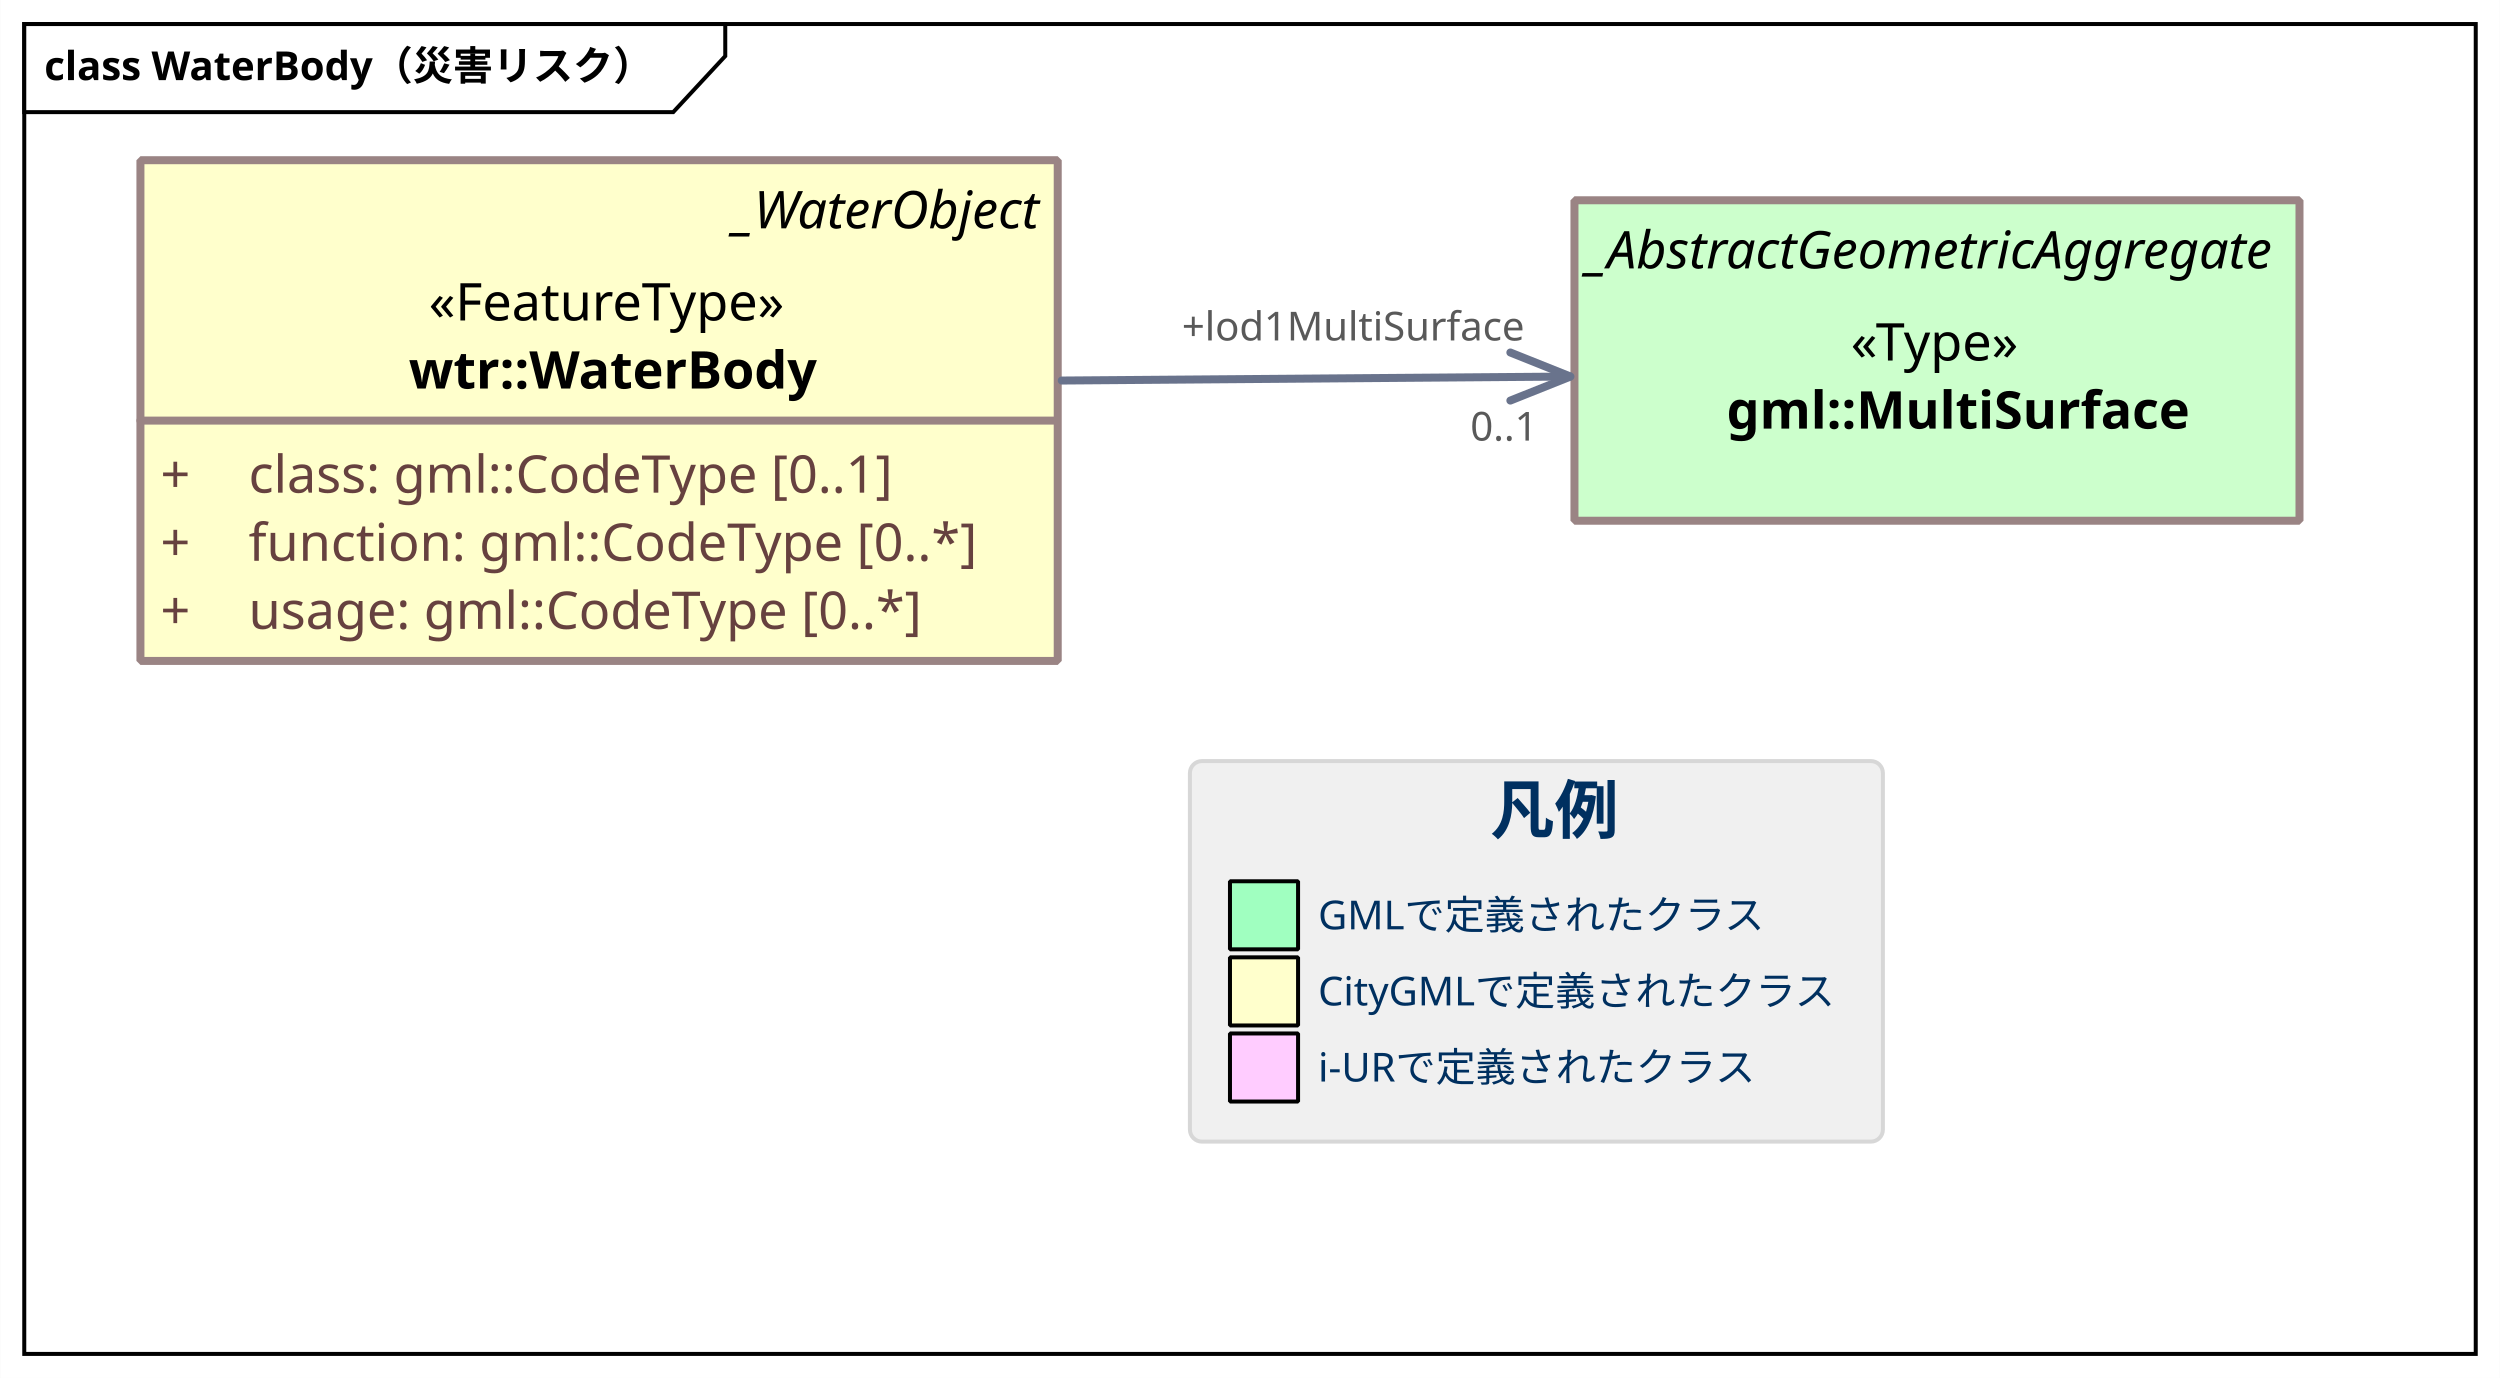
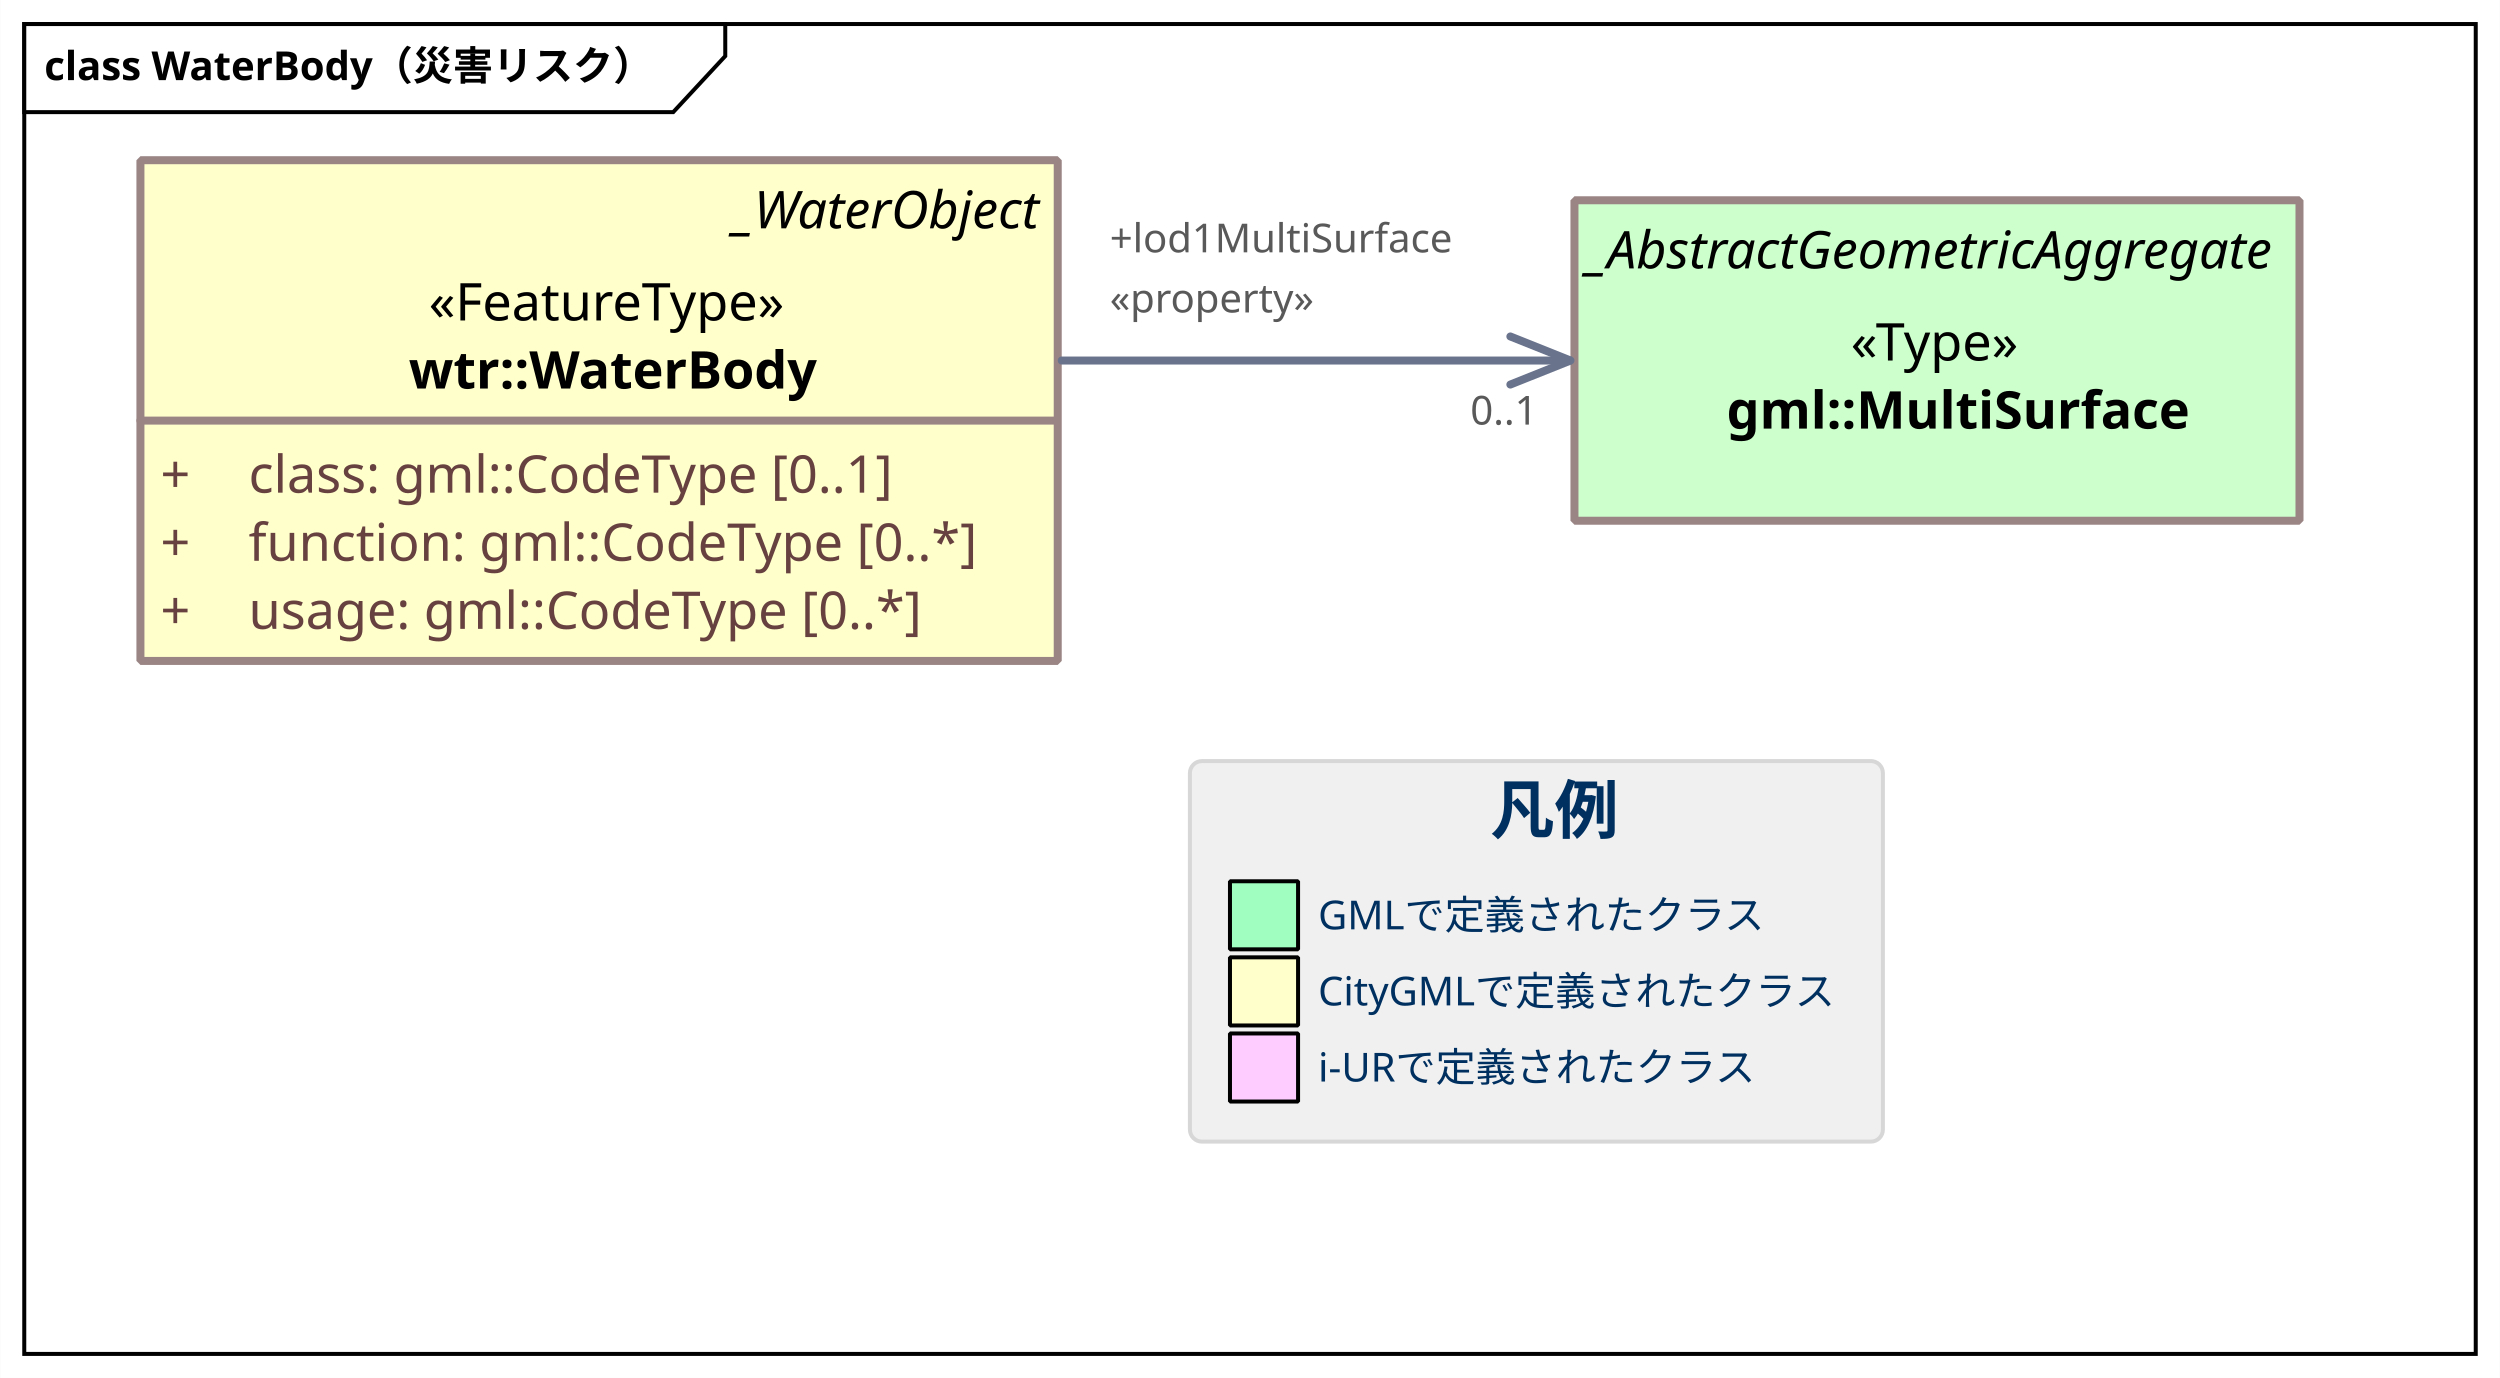
<svg xmlns="http://www.w3.org/2000/svg" width="16.51cm" height="9.10cm" viewBox="0 0 624 344">
  <g style="fill:#FFFFFF;fill-opacity:1.00;">
    <rect x="0" y="0" width="624" height="344" shape-rendering="auto" />
  </g>
  <g style="stroke-width:1;stroke-linecap:square;stroke-linejoin:miter; fill:#000000;fill-opacity:0.00; stroke:#000000; stroke-opacity:1.00">
    <path d="M 6 6 L 6 338 L 618 338 L 618 6 L 6 6" shape-rendering="auto" />
  </g>
  <g style="stroke-width:1;stroke-linecap:square;stroke-linejoin:miter; fill:#FFFFFF;fill-opacity:1.00; stroke:#000000; stroke-opacity:1.00">
    <polygon points="6 28 168 28 181 14 181 6 6 6 6 28" shape-rendering="auto" style="fill-rule:evenodd;" />
  </g>
  <g style="stroke-width:1;stroke-linecap:square;stroke-linejoin:miter; fill:#000000;fill-opacity:1.00; stroke:#000000; stroke-opacity:0.00">
    <text x="11.00" y="20.00" textLength="155" style="font-family:メイリオ; font-weight:700; font-style:normal; font-size:10px; fill:#000000;fill-opacity:1.00; stroke:#000000; stroke-opacity:0.00 stroke-width:0; white-space: pre;" xml:space="preserve" transform="rotate(-0.00 11.00 20.00)">class WaterBody（災害リスク）</text>
  </g>
  <g style="stroke-width:2;stroke-linecap:round;stroke-linejoin:bevel; fill:#FFFFCC;fill-opacity:1.00; stroke:#9A8484; stroke-opacity:1.00">
    <rect x="35" y="40" width="229" height="125" rx="0.00" shape-rendering="auto" />
  </g>
  <g style="stroke-width:1;stroke-linecap:round;stroke-linejoin:bevel; fill:#000000;fill-opacity:1.00; stroke:#000000; stroke-opacity:0.00">
    <text x="183.00" y="57.00" textLength="78" style="font-family:Yu Gothic UI; font-weight:400; font-style:italic; font-size:13px; fill:#000000;fill-opacity:1.00; stroke:#000000; stroke-opacity:0.00 stroke-width:0; white-space: pre;" xml:space="preserve" transform="rotate(-0.00 183.00 57.00)">_WaterObject</text>
    <text x="107.00" y="80.00" textLength="85" style="font-family:Yu Gothic UI; font-weight:400; font-style:normal; font-size:13px; fill:#000000;fill-opacity:1.00; stroke:#000000; stroke-opacity:0.00 stroke-width:0; white-space: pre;" xml:space="preserve" transform="rotate(-0.00 107.00 80.00)">«FeatureType»</text>
    <text x="102.00" y="97.00" textLength="94" style="font-family:Yu Gothic UI; font-weight:700; font-style:normal; font-size:13px; fill:#000000;fill-opacity:1.00; stroke:#000000; stroke-opacity:0.00 stroke-width:0; white-space: pre;" xml:space="preserve" transform="rotate(-0.00 102.00 97.00)">wtr::WaterBody</text>
  </g>
  <g style="stroke-width:2;stroke-linecap:round;stroke-linejoin:bevel; fill:#000000;fill-opacity:0.00; stroke:#9A8484; stroke-opacity:1.00">
    <path d="M 35 105 L 263 105" shape-rendering="auto" />
  </g>
  <g style="stroke-width:1;stroke-linecap:round;stroke-linejoin:bevel; fill:#66413F;fill-opacity:1.00; stroke:#000000; stroke-opacity:0.00">
    <text x="40.00" y="123.00" textLength="13" style="font-family:Yu Gothic UI; font-weight:400; font-style:normal; font-size:13px; fill:#66413F;fill-opacity:1.00; stroke:#000000; stroke-opacity:0.00 stroke-width:0; white-space: pre;" xml:space="preserve" transform="rotate(-0.00 40.00 123.00)">+ </text>
    <text x="62.00" y="123.00" textLength="154" style="font-family:Yu Gothic UI; font-weight:400; font-style:normal; font-size:13px; fill:#66413F;fill-opacity:1.00; stroke:#000000; stroke-opacity:0.00 stroke-width:0; white-space: pre;" xml:space="preserve" transform="rotate(-0.00 62.00 123.00)">class: gml::CodeType [0..1]</text>
    <text x="40.00" y="140.00" textLength="13" style="font-family:Yu Gothic UI; font-weight:400; font-style:normal; font-size:13px; fill:#66413F;fill-opacity:1.00; stroke:#000000; stroke-opacity:0.00 stroke-width:0; white-space: pre;" xml:space="preserve" transform="rotate(-0.00 40.00 140.00)">+ </text>
    <text x="62.00" y="140.00" textLength="170" style="font-family:Yu Gothic UI; font-weight:400; font-style:normal; font-size:13px; fill:#66413F;fill-opacity:1.00; stroke:#000000; stroke-opacity:0.00 stroke-width:0; white-space: pre;" xml:space="preserve" transform="rotate(-0.00 62.00 140.00)">function: gml::CodeType [0..*]</text>
    <text x="40.00" y="157.00" textLength="13" style="font-family:Yu Gothic UI; font-weight:400; font-style:normal; font-size:13px; fill:#66413F;fill-opacity:1.00; stroke:#000000; stroke-opacity:0.00 stroke-width:0; white-space: pre;" xml:space="preserve" transform="rotate(-0.00 40.00 157.00)">+ </text>
    <text x="62.00" y="157.00" textLength="159" style="font-family:Yu Gothic UI; font-weight:400; font-style:normal; font-size:13px; fill:#66413F;fill-opacity:1.00; stroke:#000000; stroke-opacity:0.00 stroke-width:0; white-space: pre;" xml:space="preserve" transform="rotate(-0.00 62.00 157.00)">usage: gml::CodeType [0..*]</text>
  </g>
  <g style="stroke-width:2;stroke-linecap:round;stroke-linejoin:bevel; fill:#CCFFCC;fill-opacity:1.00; stroke:#9A8484; stroke-opacity:1.00">
    <rect x="393" y="50" width="181" height="80" rx="0.00" shape-rendering="auto" />
  </g>
  <g style="stroke-width:1;stroke-linecap:round;stroke-linejoin:bevel; fill:#000000;fill-opacity:1.00; stroke:#000000; stroke-opacity:0.00">
    <text x="396.00" y="67.00" textLength="175" style="font-family:Yu Gothic UI; font-weight:400; font-style:italic; font-size:13px; fill:#000000;fill-opacity:1.00; stroke:#000000; stroke-opacity:0.00 stroke-width:0; white-space: pre;" xml:space="preserve" transform="rotate(-0.00 396.00 67.00)">_AbstractGeometricAggregate</text>
    <text x="462.00" y="90.00" textLength="42" style="font-family:Yu Gothic UI; font-weight:400; font-style:normal; font-size:13px; fill:#000000;fill-opacity:1.00; stroke:#000000; stroke-opacity:0.00 stroke-width:0; white-space: pre;" xml:space="preserve" transform="rotate(-0.00 462.00 90.00)">«Type»</text>
    <text x="431.00" y="107.00" textLength="104" style="font-family:Yu Gothic UI; font-weight:700; font-style:normal; font-size:13px; fill:#000000;fill-opacity:1.00; stroke:#000000; stroke-opacity:0.00 stroke-width:0; white-space: pre;" xml:space="preserve" transform="rotate(-0.00 431.00 107.00)">gml::MultiSurface</text>
  </g>
  <g style="stroke-width:1;stroke-linecap:round;stroke-linejoin:bevel; fill:#F0F0F0;fill-opacity:1.00; stroke:#D7D7D7; stroke-opacity:1.00">
    <rect x="297" y="190" width="173" height="95" rx="3.00" shape-rendering="auto" />
  </g>
  <g style="stroke-width:1;stroke-linecap:round;stroke-linejoin:bevel; fill:#A0FFC0;fill-opacity:1.00; stroke:#000000; stroke-opacity:1.00">
    <rect x="307" y="220" width="17" height="17" rx="0.00" shape-rendering="auto" />
  </g>
  <g style="stroke-width:1;stroke-linecap:round;stroke-linejoin:bevel; fill:#003060;fill-opacity:1.00; stroke:#000000; stroke-opacity:0.00">
    <text x="329.00" y="232.00" textLength="111" style="font-family:メイリオ; font-weight:0; font-style:normal; font-size:10px; fill:#003060;fill-opacity:1.00; stroke:#000000; stroke-opacity:0.00 stroke-width:0; white-space: pre;" xml:space="preserve" transform="rotate(-0.00 329.00 232.00)">GMLで定義されたクラス</text>
  </g>
  <g style="stroke-width:1;stroke-linecap:round;stroke-linejoin:bevel; fill:#FFFFCC;fill-opacity:1.00; stroke:#000000; stroke-opacity:1.00">
    <rect x="307" y="239" width="17" height="17" rx="0.00" shape-rendering="auto" />
  </g>
  <g style="stroke-width:1;stroke-linecap:round;stroke-linejoin:bevel; fill:#003060;fill-opacity:1.00; stroke:#000000; stroke-opacity:0.00">
    <text x="329.00" y="251.00" textLength="131" style="font-family:メイリオ; font-weight:0; font-style:normal; font-size:10px; fill:#003060;fill-opacity:1.00; stroke:#000000; stroke-opacity:0.00 stroke-width:0; white-space: pre;" xml:space="preserve" transform="rotate(-0.00 329.00 251.00)">CityGMLで定義されたクラス</text>
  </g>
  <g style="stroke-width:1;stroke-linecap:round;stroke-linejoin:bevel; fill:#FFCCFF;fill-opacity:1.00; stroke:#000000; stroke-opacity:1.00">
    <rect x="307" y="258" width="17" height="17" rx="0.00" shape-rendering="auto" />
  </g>
  <g style="stroke-width:1;stroke-linecap:round;stroke-linejoin:bevel; fill:#003060;fill-opacity:1.00; stroke:#000000; stroke-opacity:0.00">
    <text x="329.00" y="270.00" textLength="111" style="font-family:メイリオ; font-weight:0; font-style:normal; font-size:10px; fill:#003060;fill-opacity:1.00; stroke:#000000; stroke-opacity:0.00 stroke-width:0; white-space: pre;" xml:space="preserve" transform="rotate(-0.00 329.00 270.00)">i-URで定義されたクラス</text>
    <text x="372.00" y="208.00" textLength="22" style="font-family:メイリオ; font-weight:700; font-style:normal; font-size:16px; fill:#003060;fill-opacity:1.00; stroke:#000000; stroke-opacity:0.00 stroke-width:0; white-space: pre;" xml:space="preserve" transform="rotate(-0.00 372.00 208.00)">凡例</text>
  </g>
  <g style="stroke-width:2;stroke-linecap:round;stroke-linejoin:bevel; fill:#000000;fill-opacity:0.00; stroke:#69738C; stroke-opacity:1.00">
-     <path d="M 265 95 L 392 94" shape-rendering="auto" />
-     <path d="M 377 100 L 392 94 L 377 88" shape-rendering="auto" />
+     <path d="M 392 90 L 265 90" shape-rendering="auto" />
+     <path d="M 377 84 L 392 90 L 377 96" shape-rendering="auto" />
  </g>
  <g style="stroke-width:1;stroke-linecap:round;stroke-linejoin:bevel; fill:#595959;fill-opacity:1.00; stroke:#000000; stroke-opacity:0.00">
-     <text x="295.00" y="85.00" textLength="89" style="font-family:メイリオ; font-weight:0; font-style:normal; font-size:10px; fill:#595959;fill-opacity:1.00; stroke:#000000; stroke-opacity:0.00 stroke-width:0; white-space: pre;" xml:space="preserve" transform="rotate(-0.00 295.00 85.00)">+lod1MultiSurface</text>
-     <text x="367.00" y="110.00" textLength="18" style="font-family:メイリオ; font-weight:0; font-style:normal; font-size:10px; fill:#595959;fill-opacity:1.00; stroke:#000000; stroke-opacity:0.00 stroke-width:0; white-space: pre;" xml:space="preserve" transform="rotate(-0.00 367.00 110.00)">0..1</text>
+     <text x="277.00" y="63.00" textLength="89" style="font-family:メイリオ; font-weight:0; font-style:normal; font-size:10px; fill:#595959;fill-opacity:1.00; stroke:#000000; stroke-opacity:0.00 stroke-width:0; white-space: pre;" xml:space="preserve" transform="rotate(-0.00 277.00 63.00)">+lod1MultiSurface</text>
+     <text x="277.00" y="78.00" textLength="56" style="font-family:メイリオ; font-weight:0; font-style:normal; font-size:10px; fill:#595959;fill-opacity:1.00; stroke:#000000; stroke-opacity:0.00 stroke-width:0; white-space: pre;" xml:space="preserve" transform="rotate(-0.00 277.00 78.00)">«property»</text>
+     <text x="367.00" y="106.00" textLength="18" style="font-family:メイリオ; font-weight:0; font-style:normal; font-size:10px; fill:#595959;fill-opacity:1.00; stroke:#000000; stroke-opacity:0.00 stroke-width:0; white-space: pre;" xml:space="preserve" transform="rotate(-0.00 367.00 106.00)">0..1</text>
  </g>
</svg>
